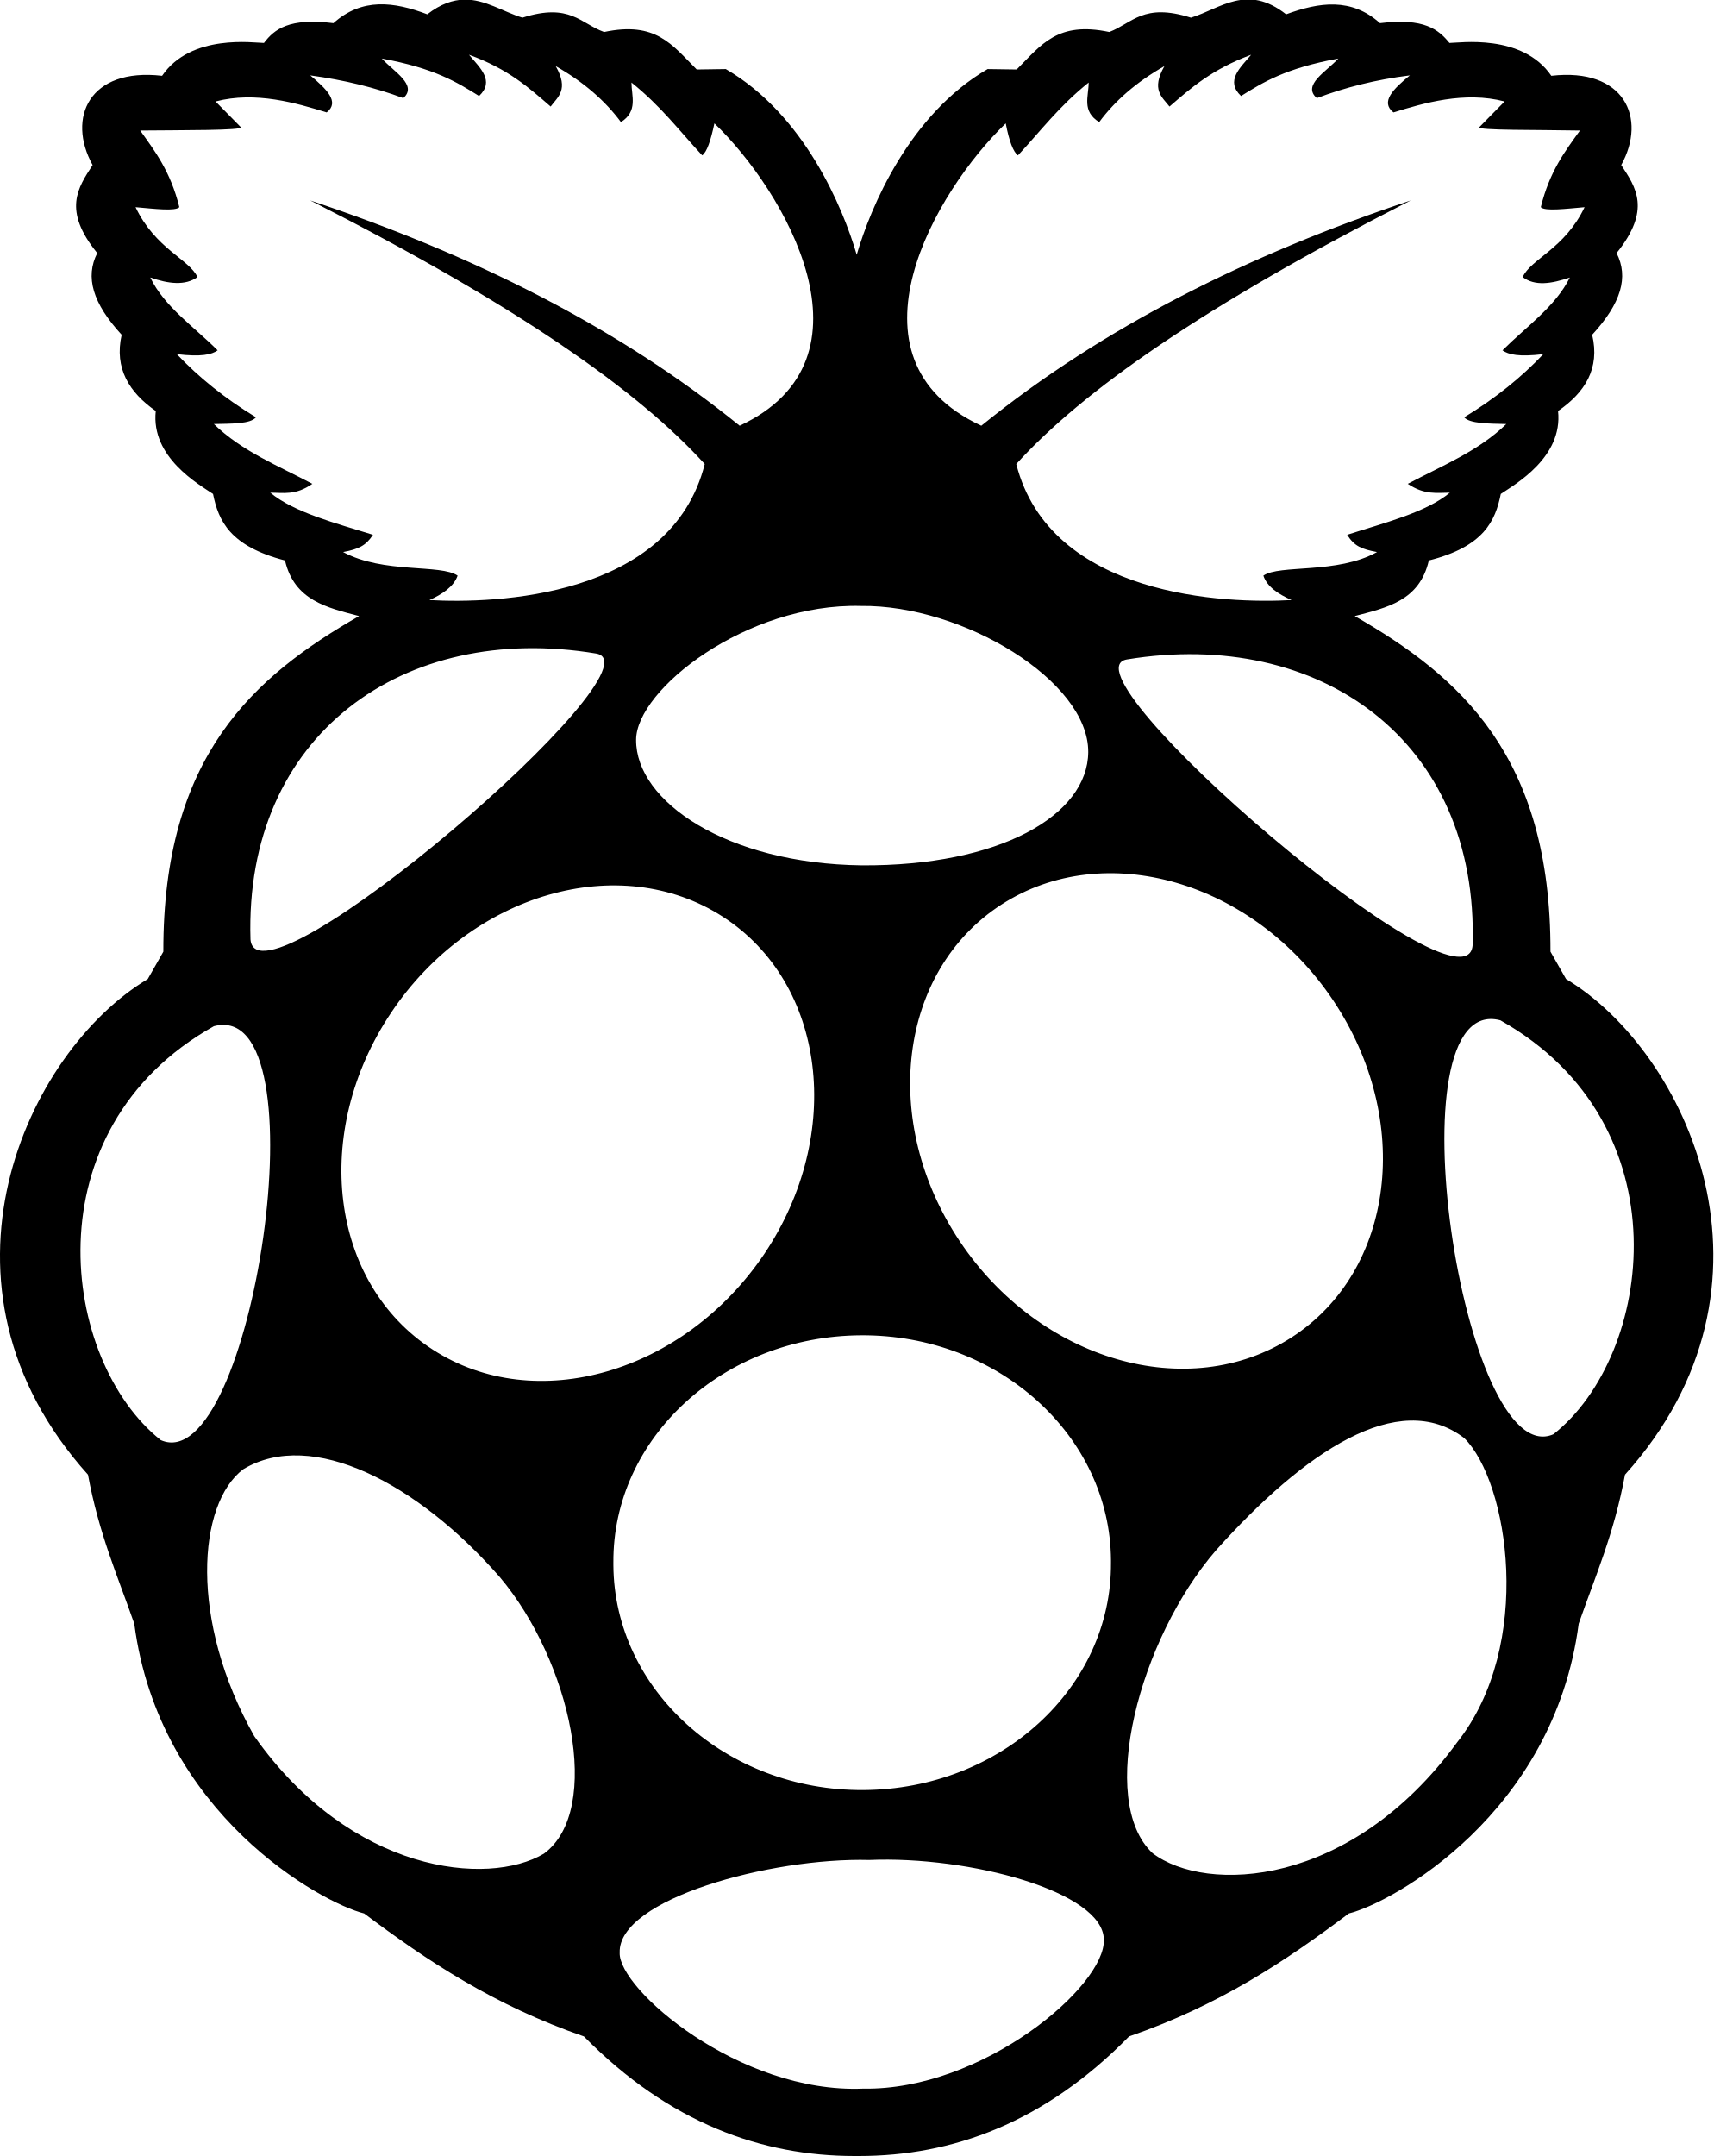
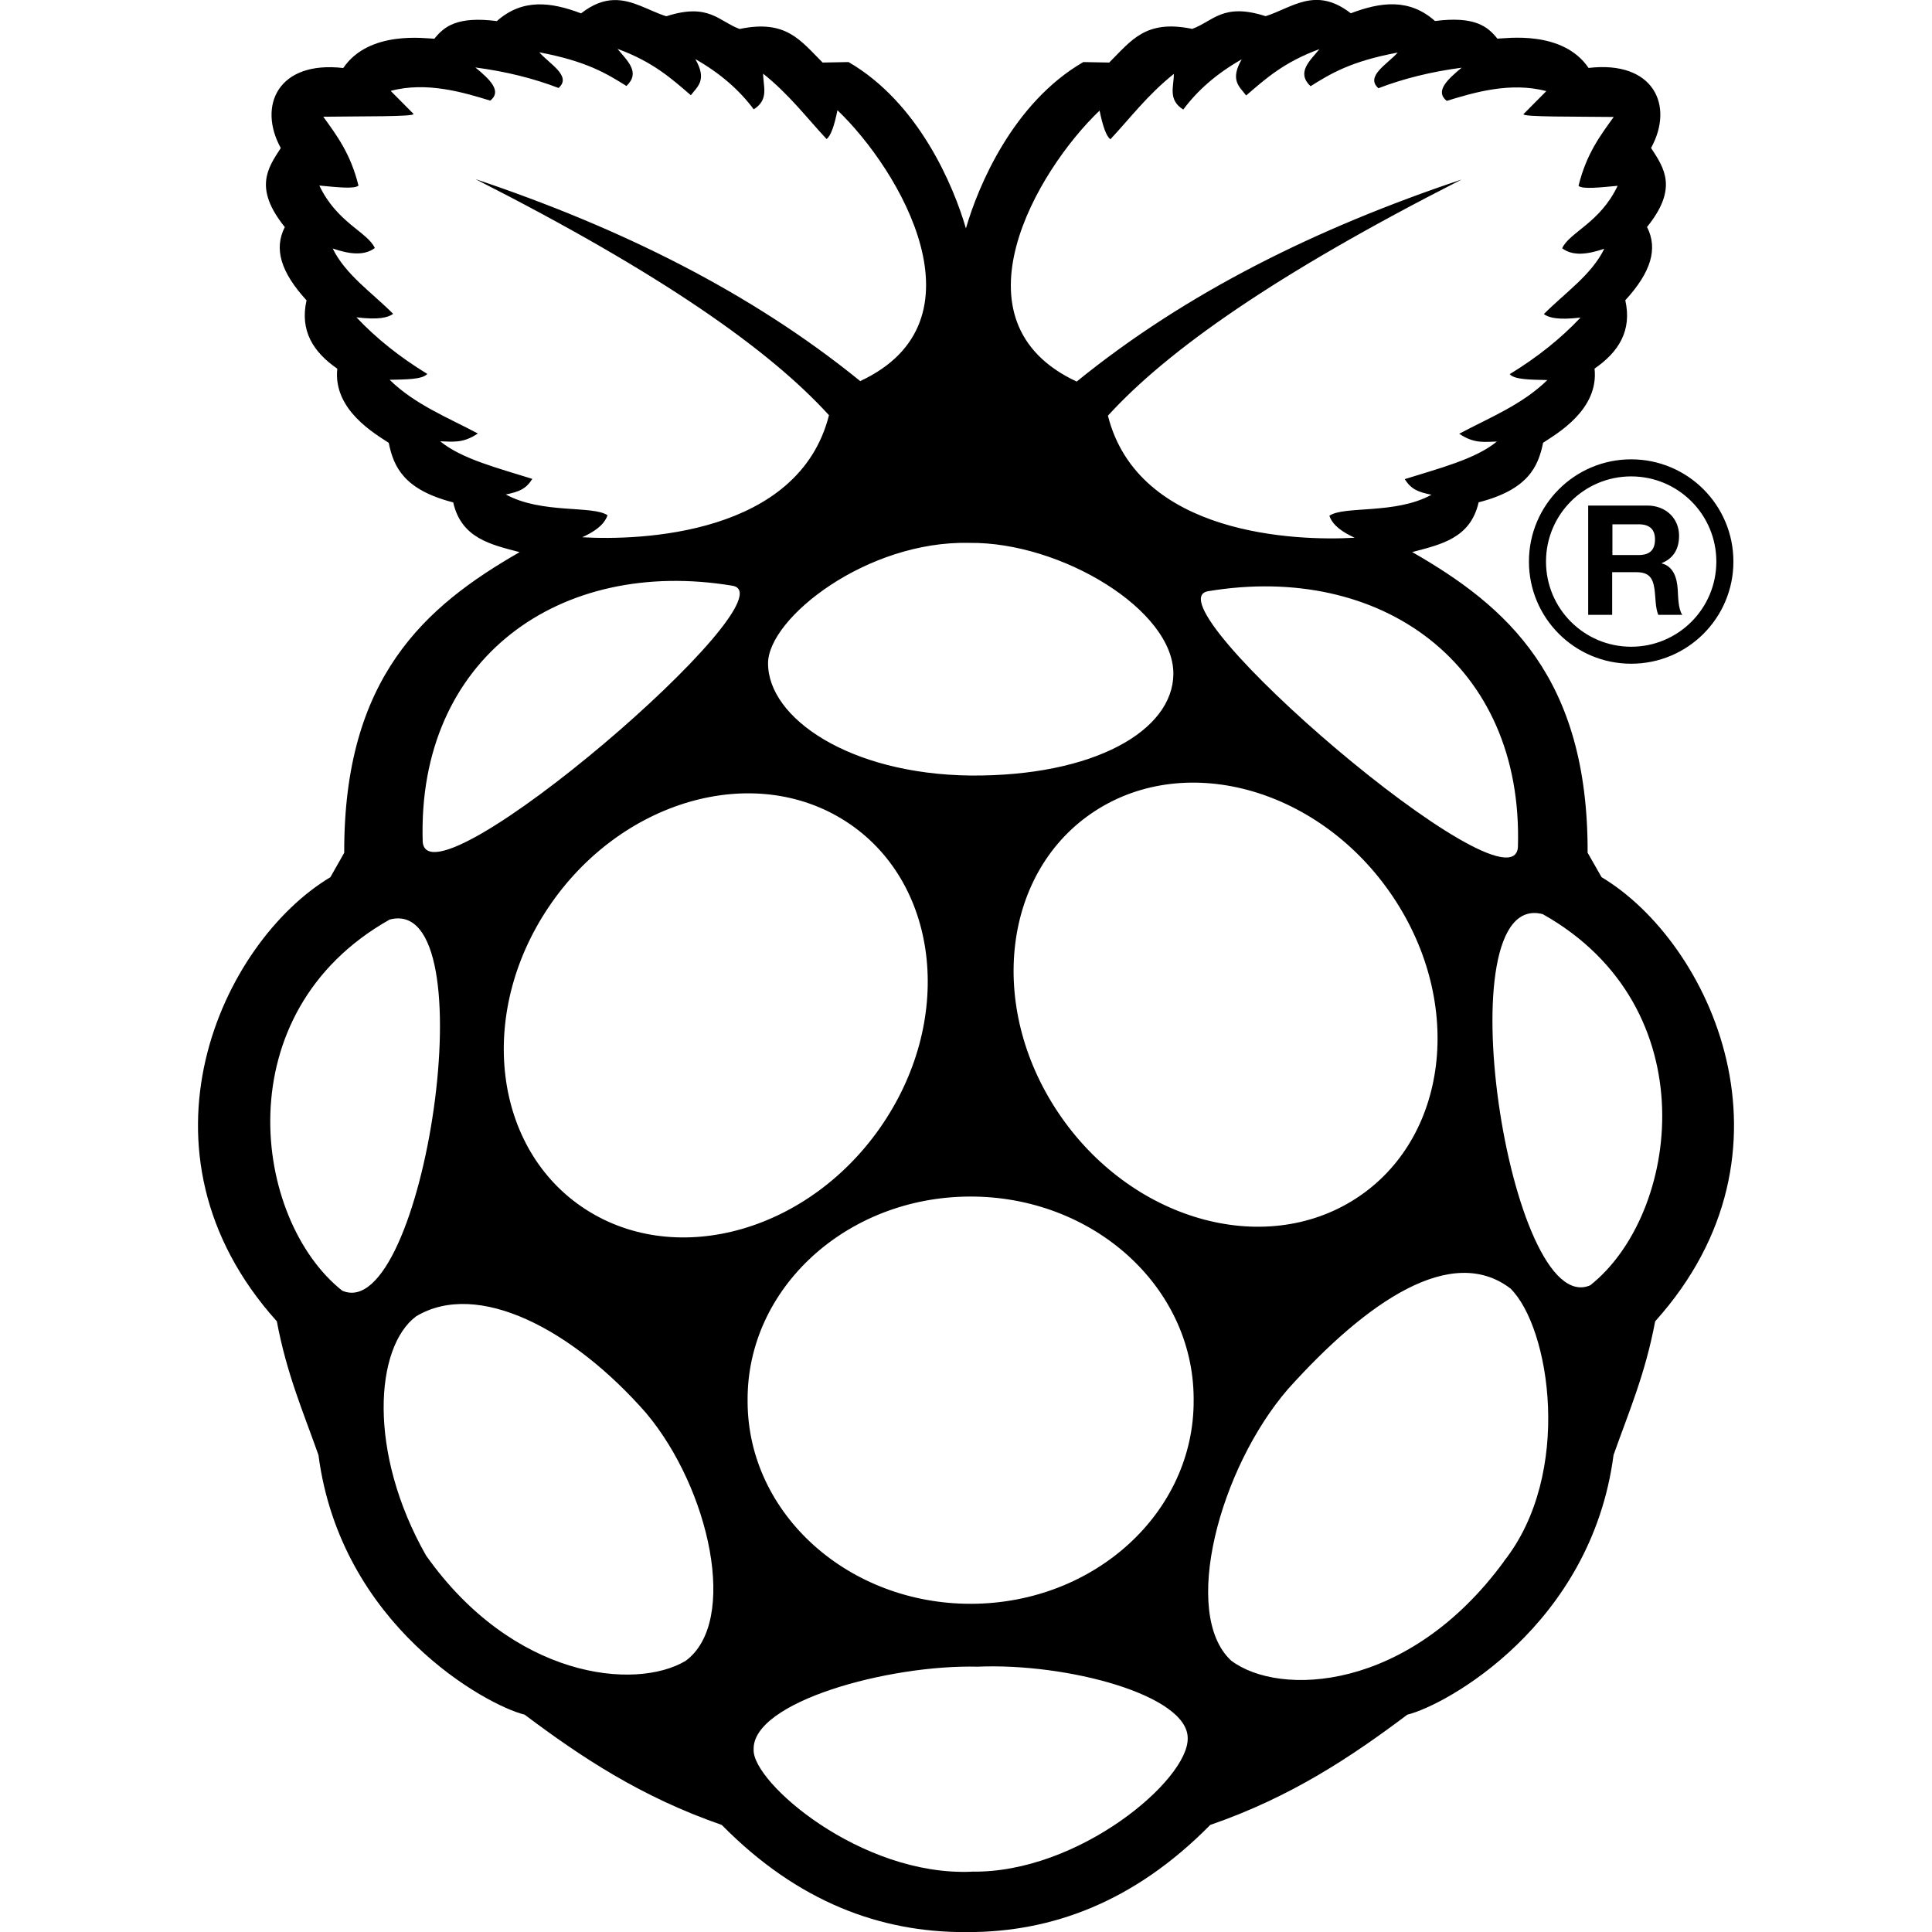
- <svg xmlns="http://www.w3.org/2000/svg" role="none" viewBox="0 0 407 512">
-   <path d="M372 232.5l-3.7-6.5c.1-46.4-21.4-65.3-46.5-79.7 7.6-2 15.4-3.6 17.6-13.2 13.1-3.3 15.8-9.4 17.1-15.8 3.4-2.3 14.8-8.7 13.6-19.7 6.4-4.4 10-10.1 8.1-18.1 6.9-7.5 8.7-13.7 5.8-19.4 8.3-10.3 4.6-15.6 1.1-20.9 6.2-11.2.7-23.2-16.6-21.2-6.9-10.1-21.9-7.8-24.2-7.8-2.6-3.2-6-6-16.5-4.7-6.8-6.1-14.4-5-22.3-2.1-9.3-7.3-15.5-1.4-22.6.8C271.6.6 269 5.5 263.5 7.6c-12.3-2.6-16.1 3-22 8.9l-6.9-.1c-18.6 10.8-27.8 32.8-31.1 44.1-3.3-11.3-12.5-33.3-31.1-44.1l-6.9.1c-5.9-5.9-9.7-11.5-22-8.9-5.6-2-8.1-7-19.4-3.4-4.6-1.4-8.9-4.4-13.9-4.3-2.6.1-5.5 1-8.7 3.5-7.9-3-15.5-4-22.3 2.1-10.5-1.3-14 1.4-16.5 4.7-2.3 0-17.3-2.3-24.2 7.8C21.2 16 15.8 28 22 39.2c-3.5 5.4-7.2 10.7 1.1 20.9-2.9 5.7-1.1 11.9 5.8 19.4-1.8 8 1.8 13.7 8.1 18.1-1.2 11 10.2 17.4 13.6 19.7 1.3 6.4 4 12.4 17.1 15.8 2.2 9.5 10 11.2 17.6 13.2-25.1 14.4-46.6 33.3-46.5 79.7l-3.7 6.5c-28.8 17.2-54.7 72.7-14.2 117.7 2.6 14.1 7.1 24.2 11 35.4 5.9 45.2 44.5 66.3 54.6 68.8 14.9 11.2 30.8 21.8 52.2 29.2C159 504.2 181 512 203 512h1c22.1 0 44-7.8 64.2-28.4 21.5-7.4 37.3-18 52.2-29.2 10.2-2.5 48.7-23.6 54.6-68.8 3.9-11.2 8.4-21.3 11-35.4 40.6-45.1 14.7-100.5-14-117.7zm-22.2-8c-1.5 18.7-98.9-65.1-82.1-67.9 45.7-7.5 83.6 19.2 82.1 67.9zm-43 93.1c-24.5 15.8-59.8 5.6-78.8-22.8s-14.6-64.2 9.9-80c24.5-15.8 59.8-5.6 78.8 22.8s14.6 64.2-9.9 80zM238.9 29.3c.8 4.2 1.8 6.8 2.9 7.6 5.4-5.8 9.8-11.7 16.8-17.3 0 3.3-1.7 6.8 2.5 9.4 3.7-5 8.8-9.5 15.5-13.3-3.2 5.6-.6 7.3 1.2 9.6 5.1-4.4 10-8.8 19.4-12.3-2.6 3.1-6.2 6.2-2.4 9.8 5.3-3.3 10.6-6.6 23.1-8.9-2.8 3.1-8.7 6.3-5.1 9.4 6.6-2.5 14-4.4 22.1-5.4-3.9 3.2-7.1 6.3-3.9 8.8 7.1-2.2 16.9-5.1 26.4-2.6l-6 6.1c-.7.8 14.1.6 23.9.8-3.6 5-7.2 9.7-9.3 18.2 1 1 5.8.4 10.4 0-4.7 9.9-12.8 12.3-14.7 16.6 2.9 2.2 6.8 1.6 11.2.1-3.4 6.9-10.4 11.7-16 17.3 1.4 1 3.9 1.6 9.7.9-5.2 5.5-11.4 10.5-18.8 15 1.3 1.5 5.8 1.5 10 1.6-6.7 6.5-15.3 9.9-23.4 14.2 4 2.7 6.9 2.1 10 2.1-5.7 4.7-15.4 7.1-24.4 10 1.7 2.7 3.4 3.4 7.1 4.1-9.5 5.3-23.2 2.9-27 5.6.9 2.7 3.6 4.4 6.7 5.8-15.4.9-57.3-.6-65.4-32.3 15.7-17.3 44.4-37.5 93.7-62.6-38.4 12.8-73 30-102 53.5-34.3-15.9-10.8-55.9 5.8-71.8zm-34.4 114.6c24.2-.3 54.1 17.8 54 34.7-.1 15-21 27.1-53.8 26.9-32.1-.4-53.7-15.2-53.6-29.8 0-11.9 26.2-32.5 53.4-31.8zm-123-12.8c3.7-.7 5.4-1.5 7.1-4.1-9-2.8-18.7-5.3-24.4-10 3.1 0 6 .7 10-2.1-8.1-4.3-16.7-7.7-23.4-14.2 4.2-.1 8.7 0 10-1.6-7.4-4.5-13.6-9.5-18.8-15 5.8.7 8.3.1 9.7-.9-5.6-5.6-12.7-10.4-16-17.3 4.3 1.5 8.3 2 11.2-.1-1.9-4.2-10-6.7-14.7-16.6 4.6.4 9.4 1 10.4 0-2.1-8.5-5.8-13.3-9.3-18.2 9.8-.1 24.6 0 23.9-.8l-6-6.1c9.5-2.5 19.3.4 26.4 2.6 3.2-2.5-.1-5.6-3.9-8.8 8.1 1.1 15.4 2.9 22.1 5.4 3.5-3.1-2.3-6.3-5.1-9.4 12.5 2.3 17.8 5.6 23.1 8.9 3.8-3.6.2-6.7-2.4-9.8 9.4 3.4 14.3 7.9 19.4 12.3 1.7-2.3 4.4-4 1.2-9.6 6.7 3.8 11.8 8.3 15.5 13.3 4.1-2.6 2.5-6.2 2.5-9.4 7 5.6 11.4 11.5 16.8 17.3 1.1-.8 2-3.4 2.9-7.6 16.6 15.9 40.1 55.9 6 71.8-29-23.5-63.6-40.7-102-53.5 49.3 25 78 45.3 93.7 62.6-8 31.8-50 33.2-65.4 32.3 3.1-1.4 5.8-3.2 6.7-5.8-4-2.8-17.6-.4-27.2-5.6zm60.1 24.1c16.8 2.8-80.6 86.5-82.1 67.9-1.5-48.7 36.5-75.5 82.1-67.9zM38.2 342c-23.7-18.8-31.3-73.7 12.6-98.3 26.5-7 9 107.8-12.6 98.3zm91 98.2c-13.3 7.9-45.8 4.7-68.8-27.9-15.5-27.4-13.5-55.2-2.6-63.4 16.3-9.8 41.5 3.4 60.9 25.6 16.9 20 24.6 55.3 10.5 65.7zm-26.4-119.7c-24.5-15.8-28.9-51.6-9.9-80s54.3-38.6 78.8-22.8 28.9 51.6 9.9 80c-19.1 28.4-54.4 38.6-78.8 22.8zM205 496c-29.4 1.2-58.2-23.7-57.8-32.3-.4-12.7 35.8-22.6 59.3-22 23.7-1 55.6 7.5 55.7 18.9.5 11-28.8 35.9-57.2 35.4zm58.9-124.9c.2 29.7-26.2 53.8-58.8 54-32.6.2-59.2-23.8-59.4-53.4v-.6c-.2-29.7 26.2-53.8 58.8-54 32.6-.2 59.2 23.8 59.4 53.4v.6zm82.2 42.7c-25.3 34.6-59.6 35.9-72.3 26.3-13.3-12.4-3.2-50.9 15.1-72 20.9-23.3 43.3-38.5 58.9-26.6 10.5 10.3 16.7 49.1-1.7 72.3zm22.9-73.2c-21.5 9.4-39-105.3-12.6-98.3 43.9 24.7 36.3 79.6 12.6 98.3z" />
+ <svg xmlns="http://www.w3.org/2000/svg" role="img" viewBox="0 0 24 24">
+   <path d="m19.895 10.896-.173-.303c.007-2.175-1.002-3.061-2.179-3.735.356-.094.724-.171.825-.618.612-.157.74-.44.801-.74.16-.107.696-.406.639-.921.3-.207.467-.472.382-.849.322-.351.407-.642.27-.91.387-.48.215-.73.05-.982.29-.525.034-1.089-.776-.994-.322-.473-1.024-.366-1.133-.364-.121-.152-.282-.282-.775-.219-.32-.285-.677-.236-1.046-.096-.438-.34-.728-.068-1.058.036-.53-.171-.651.063-.912.158-.578-.12-.754.142-1.031.418l-.322-.006c-.872.506-1.305 1.537-1.458 2.066-.154-.53-.586-1.56-1.458-2.066l-.322.006C9.942.501 9.766.239 9.188.36 8.928.265 8.807.031 8.277.202c-.217-.068-.417-.208-.652-.201l0.0 0C7.502.004 7.369.049 7.218.166c-.369-.14-.726-.189-1.046.096-.494-.063-.654.067-.776.219C5.289.479 4.586.372 4.264.845c-.81-.094-1.065.469-.776.994-.165.252-.337.501.05.982-.137.268-.052.558.27.91-.085.376.082.642.382.849-.056.515.479.814.639.921.061.3.189.583.801.74.101.447.469.524.825.618-1.177.674-2.186 1.56-2.179 3.735l-.172.303c-1.349.808-2.563 3.406-.665 5.517.124.661.332 1.135.517 1.661.277 2.117 2.084 3.108 2.561 3.225.698.524 1.442 1.021 2.449 1.37.949.964 1.977 1.331 3.011 1.331.015 0 .031 0.0.046 0 1.034.001 2.062-.367 3.011-1.331 1.007-.348 1.751-.846 2.449-1.37.477-.117 2.284-1.109 2.561-3.225.185-.525.393-1 .517-1.661 1.898-2.111.684-4.709-.665-5.517zm-1.039-.371c-.07.876-4.635-3.05-3.847-3.181 2.139-.356 3.919.896 3.847 3.181zm-2.015 4.365c-1.148.741-2.803.263-3.695-1.068-.893-1.331-.686-3.01.462-3.751 1.148-.741 2.803-.263 3.695 1.068.893 1.331.686 3.01-.462 3.751zM13.659 1.372c.04.197.084.321.135.358.254-.272.461-.551.788-.812.001.154-.078.321.117.443.175-.236.412-.446.726-.624-.151.261-.026.34.055.449.24-.206.468-.414.911-.576-.121.147-.29.291-.111.461.247-.154.496-.309 1.083-.418-.132.147-.406.295-.24.443.31-.119.654-.205 1.034-.255-.182.15-.334.296-.185.412.332-.102.79-.24 1.237-.121l-.283.285c-.031.038.662.03 1.12.036-.167.232-.338.456-.437.855.045.046.272.02.486 0-.219.462-.6.578-.689.776.134.102.32.075.523.006-.158.325-.489.548-.751.812.066.047.182.075.456.043-.242.257-.534.492-.88.703.061.071.272.068.468.073-.314.307-.717.466-1.095.667.189.129.323.099.468.097-.268.22-.723.334-1.145.467.08.125.161.159.332.194-.447.247-1.087.134-1.268.261.043.124.167.205.314.273-.72.042-2.688-.026-3.065-1.516.737-.809 2.081-1.759 4.394-2.934-1.799.602-3.423 1.405-4.782 2.51-1.598-.744-.496-2.62.283-3.365zm-1.613 5.372c1.133-.012 2.536.833 2.53 1.629-.005.703-.985 1.272-2.521 1.261-1.504-.018-2.517-.715-2.514-1.396.003-.56 1.228-1.526 2.505-1.494zm-5.765-.601c.172-.035.252-.069.332-.194-.422-.133-.877-.247-1.145-.467.144.002.279.032.468-.097-.378-.201-.782-.36-1.096-.667.196-.005.406-.002.468-.073-.346-.211-.638-.446-.88-.703.274.033.389.004.456-.043-.262-.264-.593-.487-.751-.812.203.069.389.095.523-.006-.089-.198-.47-.314-.689-.776.214.02.441.046.486 0-.099-.399-.27-.623-.437-.855.458-.007 1.152.002 1.12-.036l-.283-.285c.447-.119.905.019 1.237.121.149-.116-.003-.263-.185-.412.38.05.724.136 1.034.255.166-.148-.108-.295-.24-.443.587.11.836.264 1.083.418.179-.169.01-.313-.111-.461.443.162.671.37.911.576.081-.108.207-.188.055-.449.314.178.551.389.726.624.195-.122.116-.289.117-.443.327.262.534.54.788.812.051-.037.096-.161.135-.358.779.745 1.881 2.621.283 3.365-1.359-1.104-2.982-1.906-4.78-2.509 2.312 1.174 3.656 2.124 4.392 2.933-.377 1.49-2.345 1.558-3.065 1.516.147-.068.27-.148.314-.273-.181-.126-.821-.013-1.268-.261zm2.817 1.133c.788.13-3.777 4.057-3.847 3.181-.072-2.285 1.708-3.537 3.847-3.181zm-4.847 8.757c-1.109-.879-1.467-3.453.59-4.61 1.239-.327.418 5.051-.59 4.61zm4.266 4.599c-.626.372-2.145.219-3.225-1.31-.728-1.282-.634-2.587-.123-2.97.765-.459 1.946.161 2.856 1.2.792.941 1.154 2.593.492 3.08zm-1.242-5.609c-1.148-.741-1.355-2.42-.462-3.751.893-1.331 2.547-1.809 3.695-1.068 1.148.741 1.355 2.42.462 3.751-.893 1.331-2.547 1.809-3.695 1.068zm4.795 8.228c-1.376.058-2.726-1.111-2.708-1.516-.021-.594 1.676-1.058 2.782-1.031 1.113-.048 2.607.353 2.61.885.018.517-1.355 1.684-2.684 1.661zm2.758-5.858c.008 1.39-1.226 2.522-2.756 2.53-1.53.007-2.777-1.113-2.785-2.503v-.026c-.008-1.39 1.226-2.523 2.756-2.53 1.53-.007 2.777 1.113 2.785 2.503a.779.779 0 0 1 0.0.026zm3.855 2.003c-1.186 1.621-2.792 1.684-3.39 1.232-.625-.581-.148-2.385.709-3.375v-0c.981-1.091 2.03-1.804 2.761-1.247.492.483.78 2.301-.081 3.389zm1.072-3.43c-1.009.441-1.83-4.937-.59-4.61 2.057 1.157 1.699 3.731.59 4.61zm-.026-8.328h.298v-.53h.299c.15 0 .205.062.226.205.015.109.011.239.048.325h.298c-.053-.076-.051-.236-.057-.321-.01-.137-.051-.28-.198-.318v-.004c.15-.061.215-.181.215-.341 0-.205-.154-.374-.397-.374h-.732v1.357zm.298-1.125h.327c.133 0 .205.057.205.188 0 .137-.072.194-.205.194H20.03v-.382zm-1.034.463c0 .701.568 1.269 1.27 1.269s1.27-.568 1.27-1.269c0-.701-.568-1.27-1.27-1.27-.701 0-1.27.568-1.27 1.27zm2.328 0c0 .585-.474 1.058-1.058 1.058s-1.058-.473-1.058-1.058c0-.585.474-1.058 1.058-1.058s1.058.473 1.058 1.058z" />
</svg>
